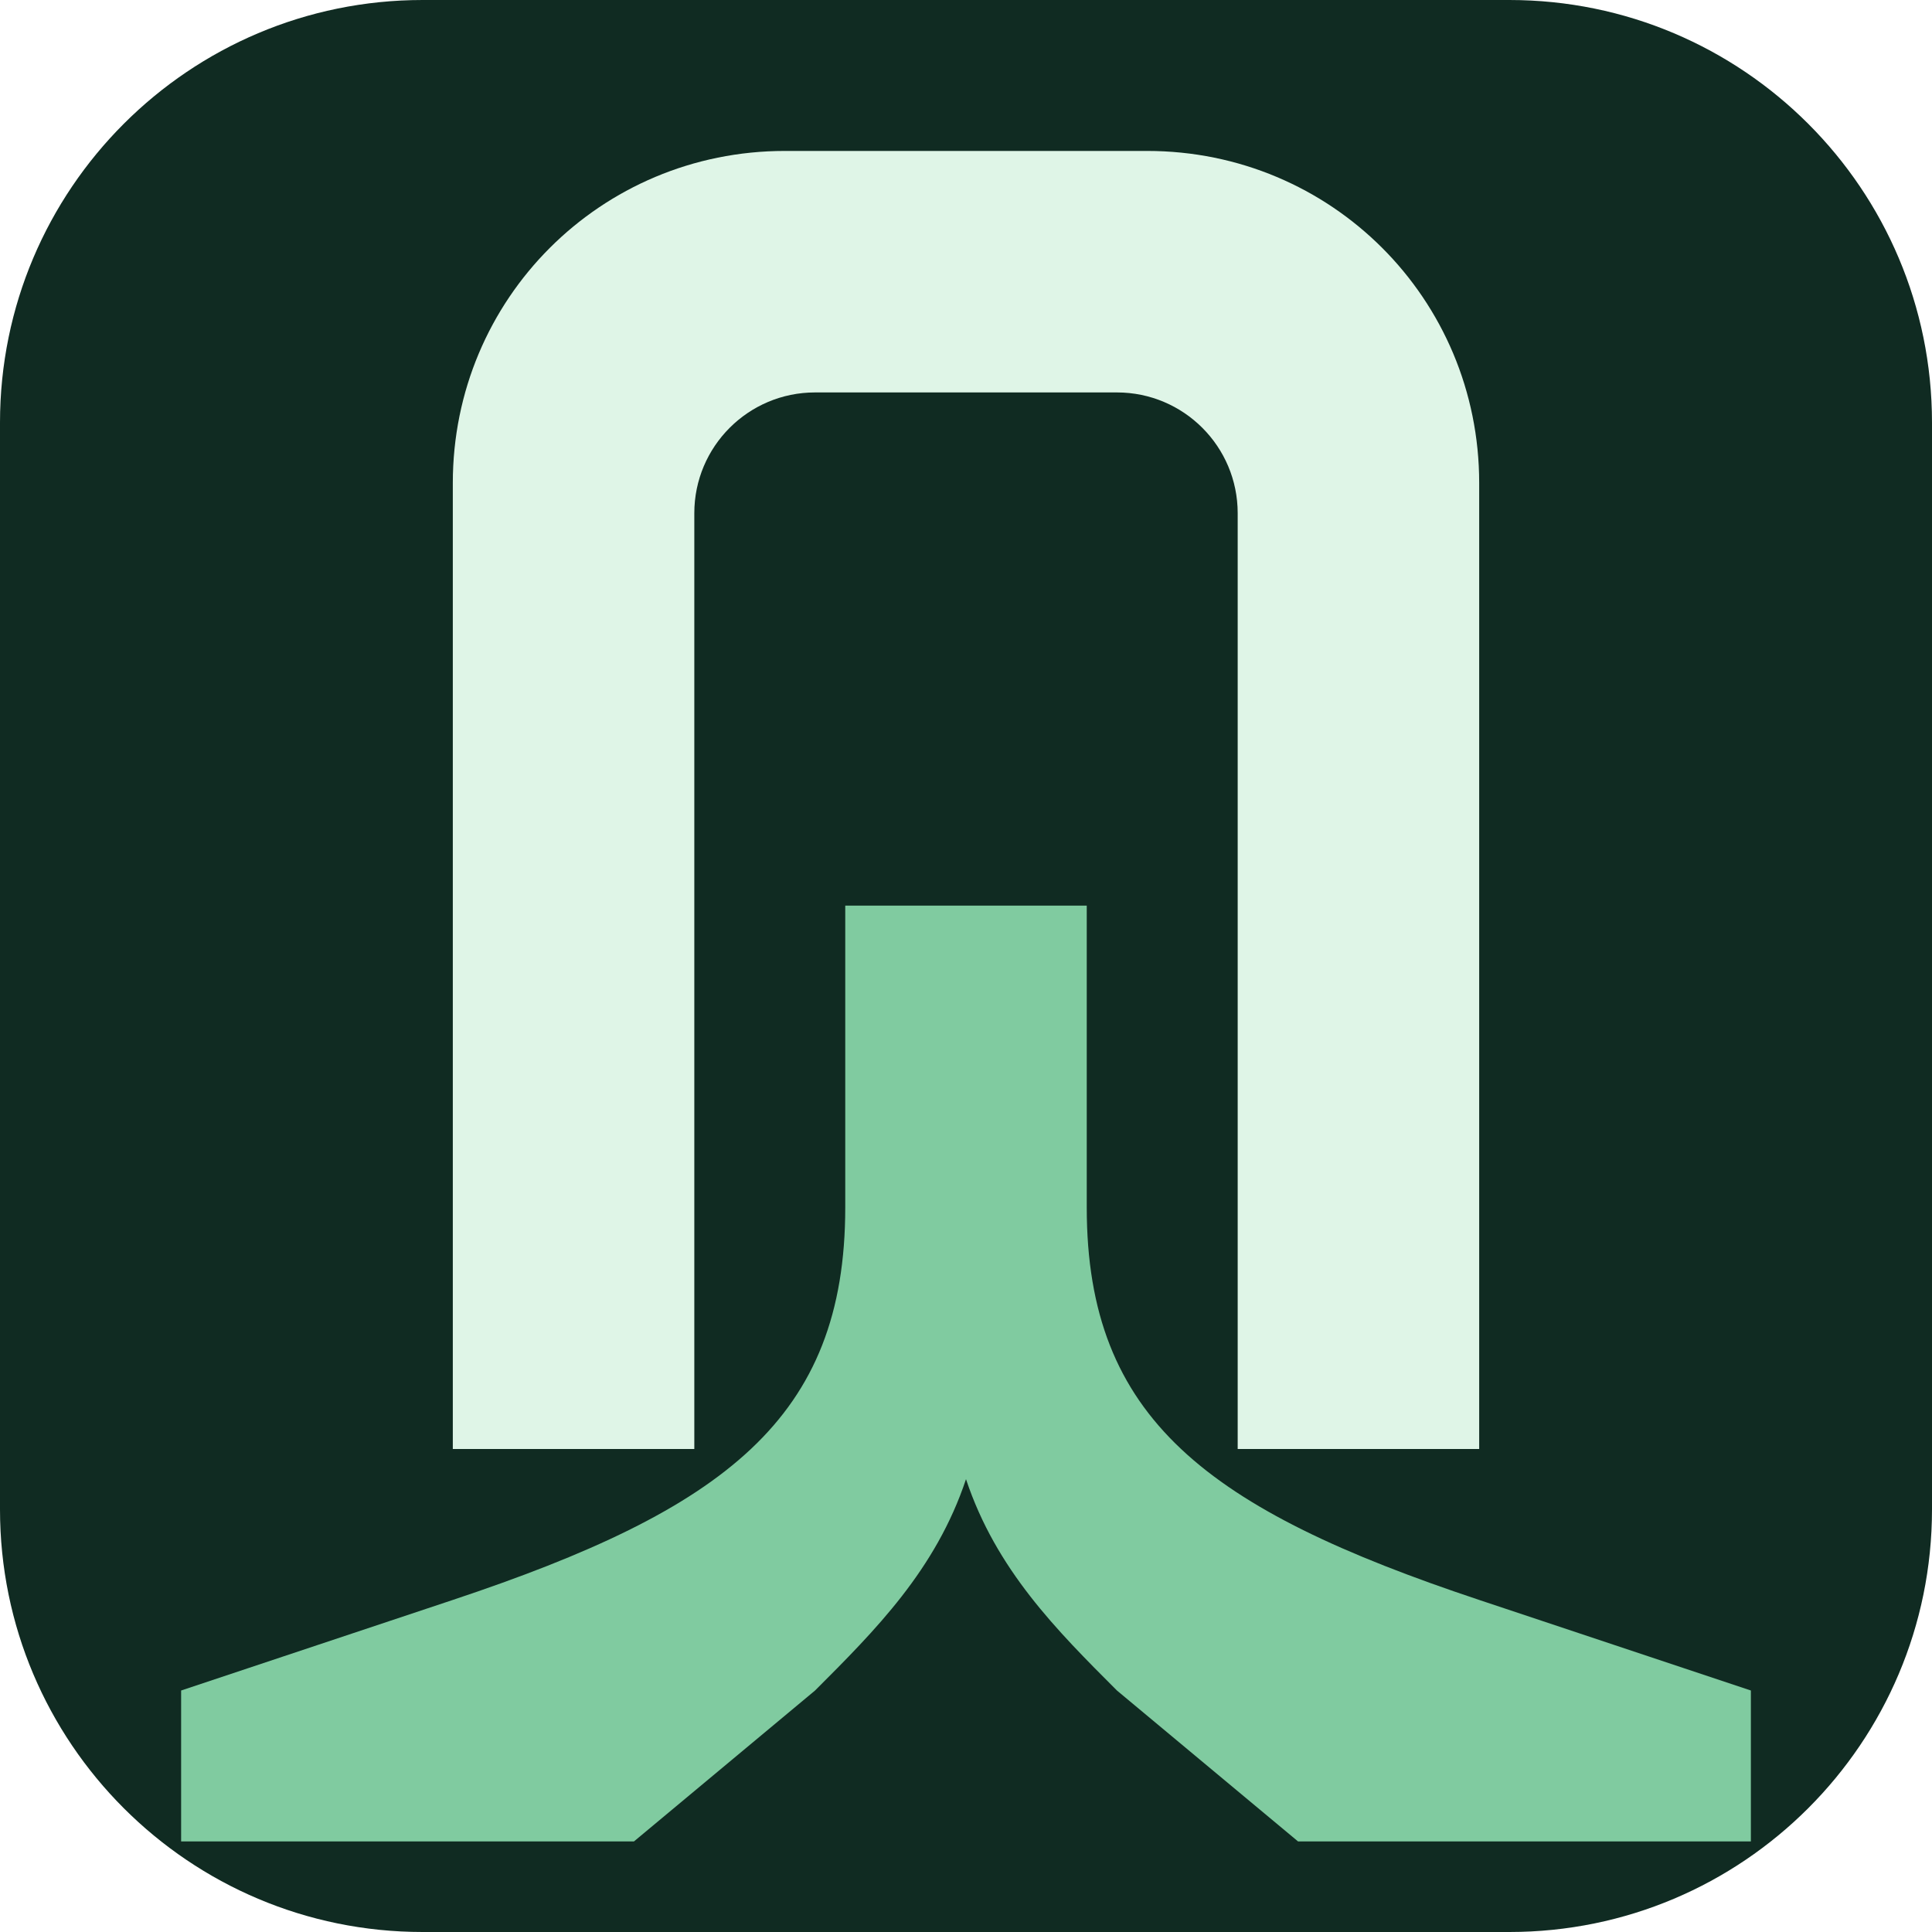
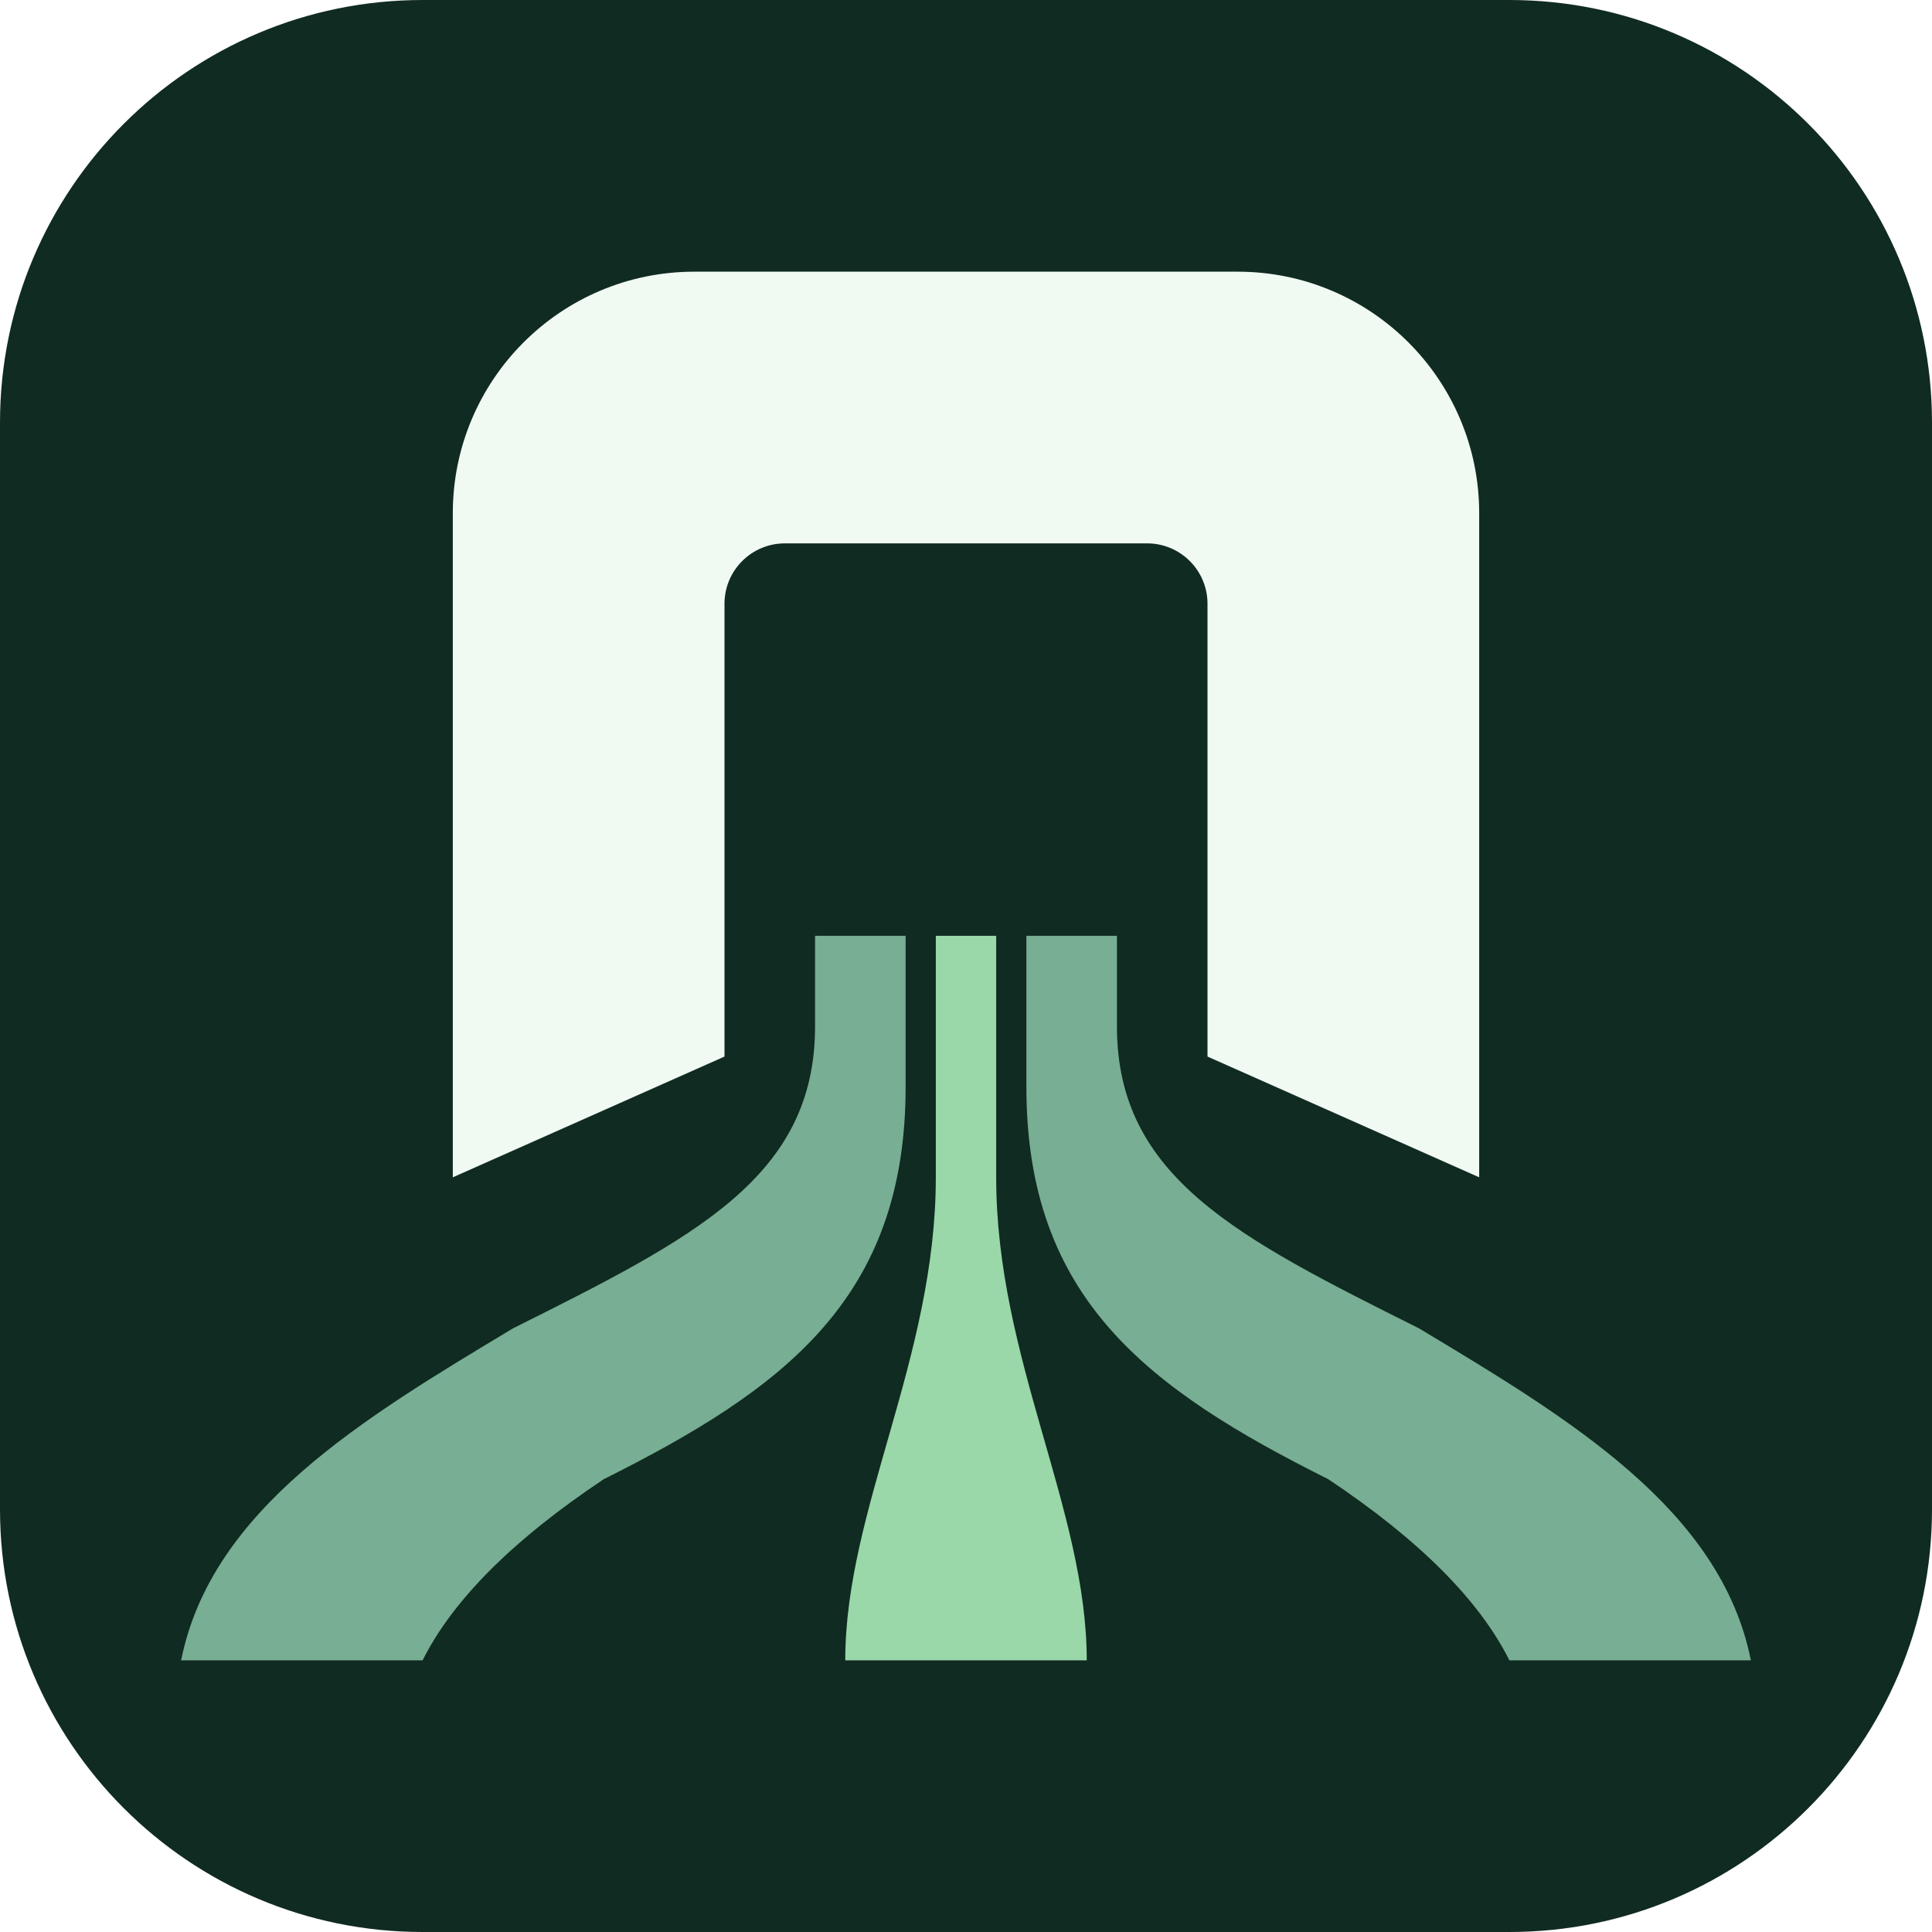
<svg xmlns="http://www.w3.org/2000/svg" viewBox="0 0 64 64" width="64" height="64">
  <rect width="64" height="64" rx="14" fill="#102b22" />
-   <path fill="#dff5e7" d="M15 48V16c0-6.1 4.9-11 11-11h12c6.1 0 11 4.9 11 11v32h-8V17a4 4 0 0 0-4-4H27a4 4 0 0 0-4 4v31z" />
-   <path fill="#80cba0" d="M28 30h8v10c0 7 4 10 13 13l9 3v5H43l-6-5c-2-2-4-4-5-7-1 3-3 5-5 7l-6 5H6v-5l9-3c9-3 13-6 13-13z" />
+   <path fill="#f0faf3" d="M15 39V17a8 8 0 0 1 8-8h18a8 8 0 0 1 8 8v22l-9-4V20a2 2 0 0 0-2-2H26a2 2 0 0 0-2 2v15z" />
+   <path fill="#78ae93" d="M27 31h3v5c0 7-4 10-10 13-3 2-5 4-6 6H6c1-5 6-8 11-11 6-3 10-5 10-10zm10 0h-3v5c0 7 4 10 10 13 3 2 5 4 6 6h8c-1-5-6-8-11-11-6-3-10-5-10-10z" />
+   <path fill="#9ad7a9" d="M31 31h2v8c0 6 3 11 3 16h-8c0-5 3-10 3-16z" />
</svg>
